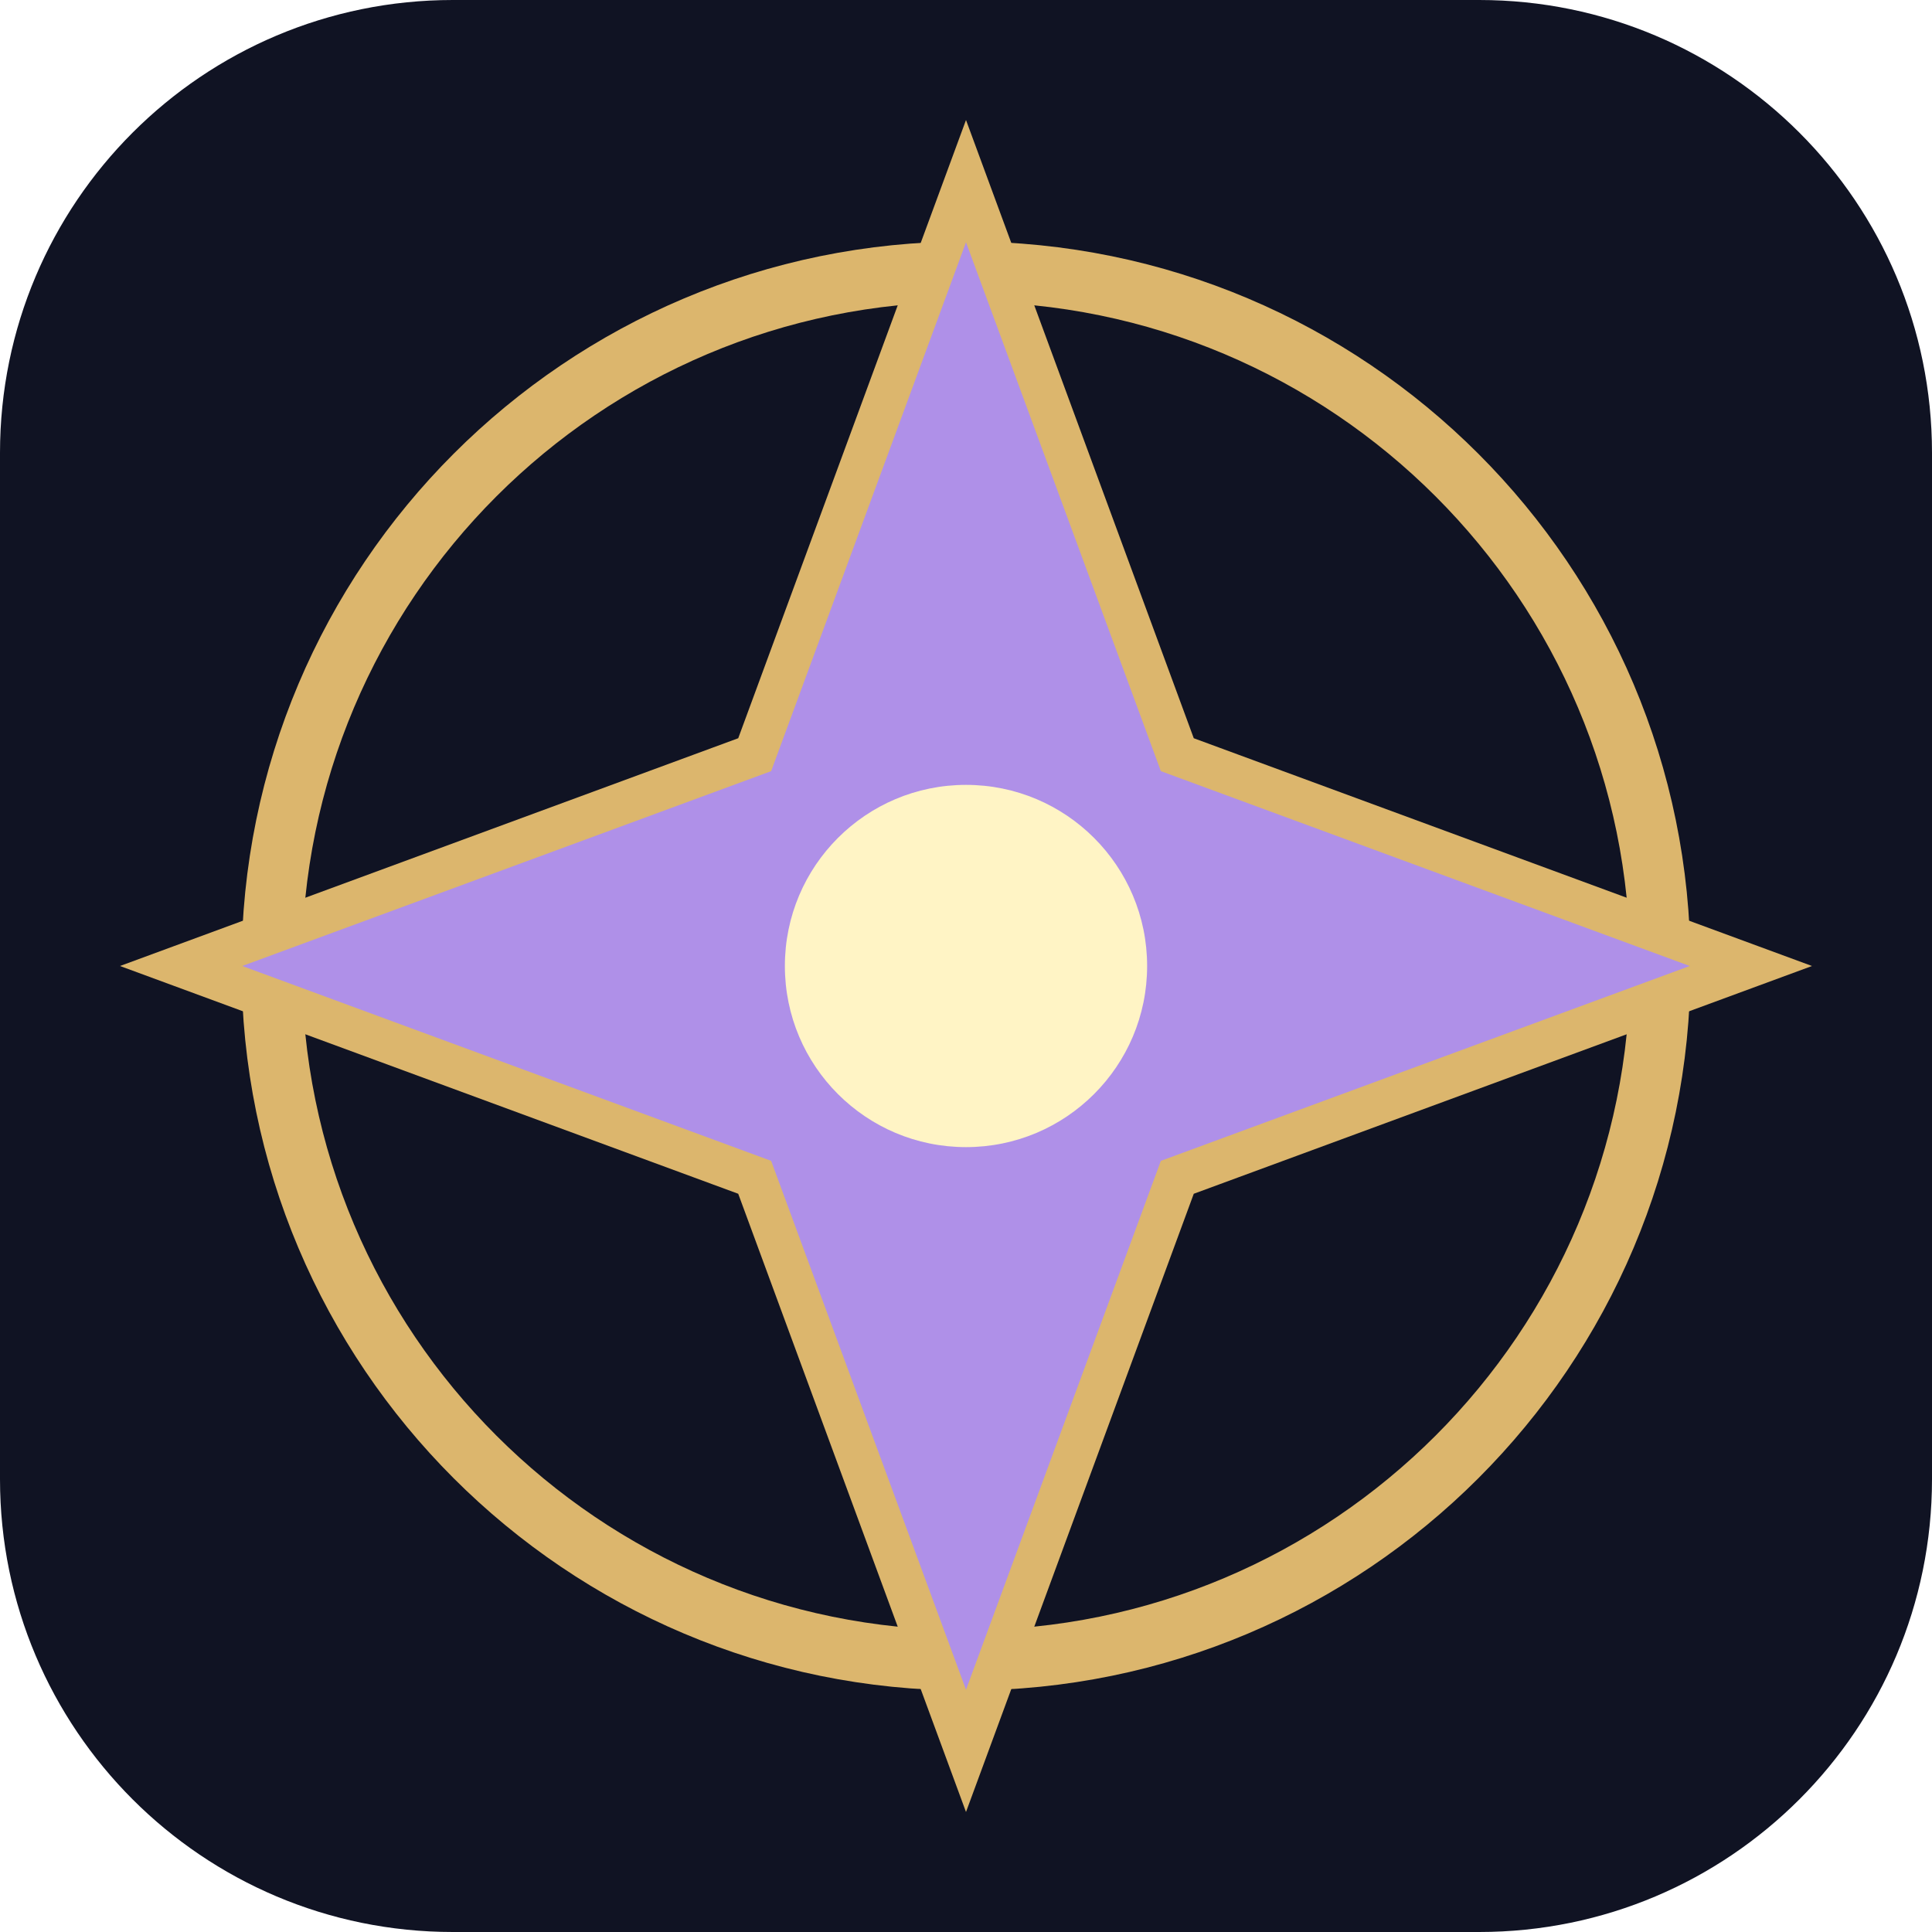
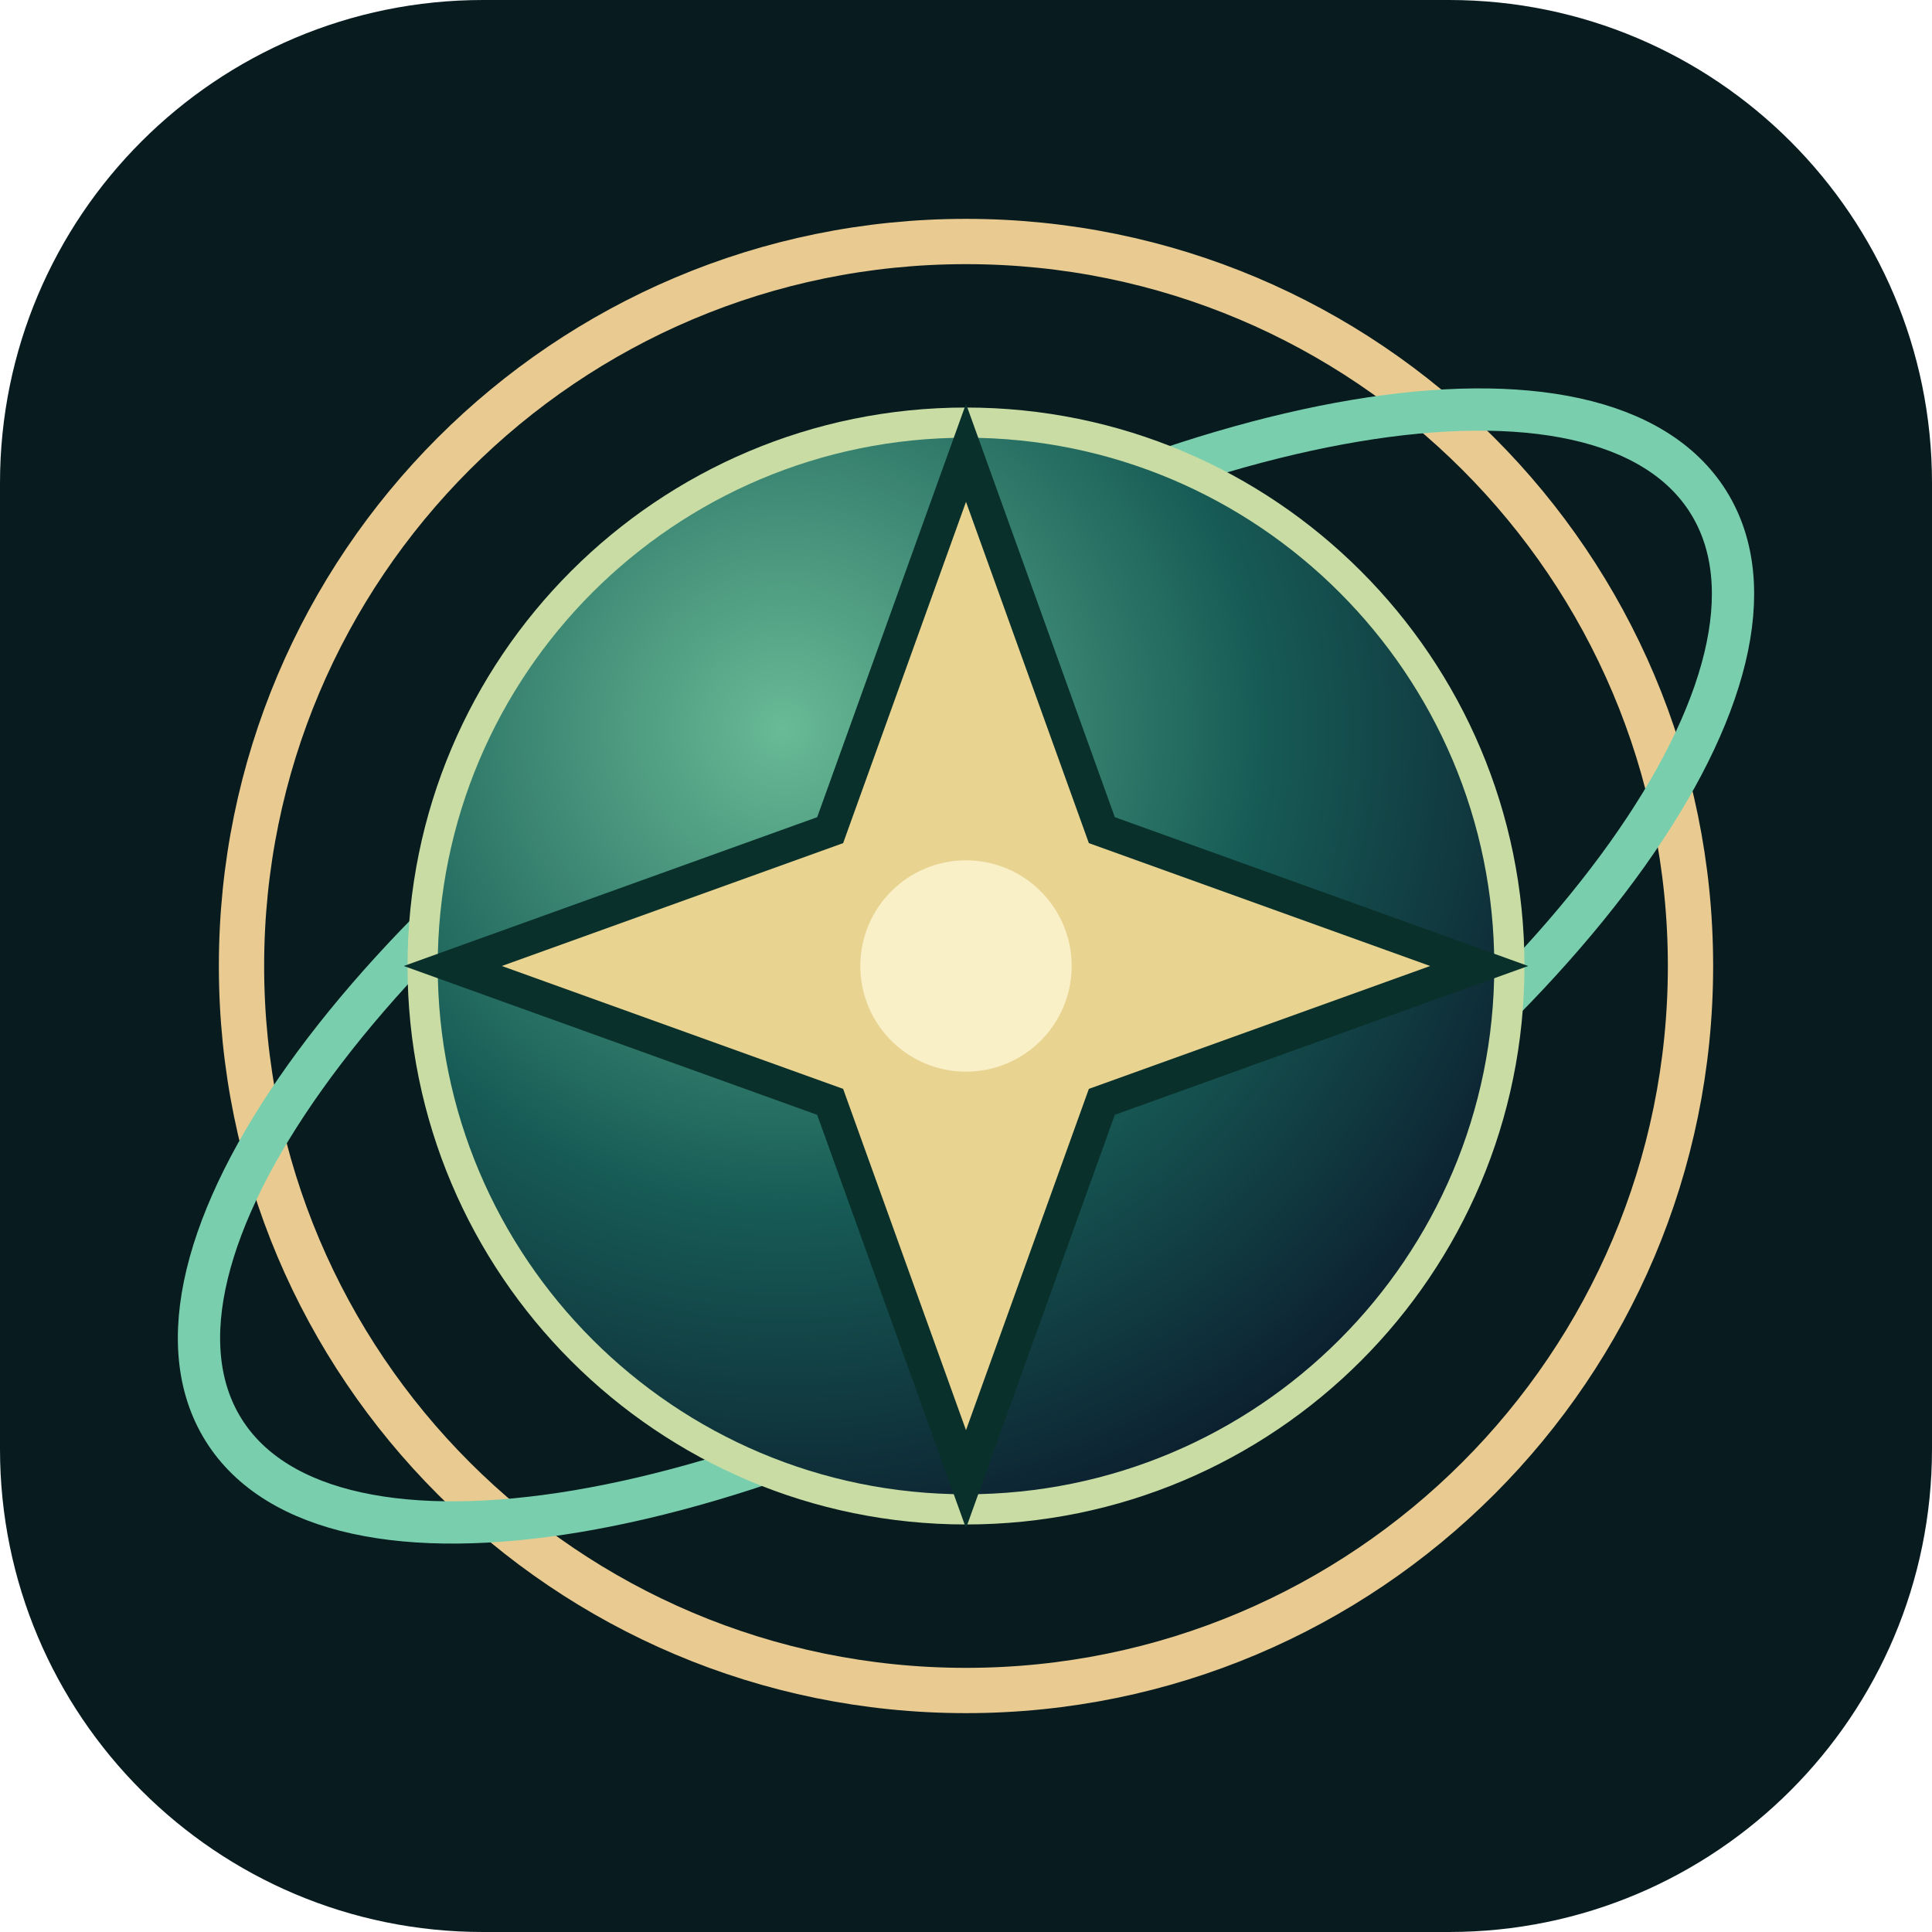
<svg xmlns="http://www.w3.org/2000/svg" viewBox="0 0 64 64">
-   <rect width="64" height="64" rx="15" fill="#101323" />
-   <circle cx="32" cy="32" r="23" fill="none" stroke="#dcb66d" stroke-width="2" />
-   <path d="M32 6L39 25L58 32L39 39L32 58L25 39L6 32L25 25Z" fill="#af90e8" stroke="#dcb66d" stroke-width="1.4" />
-   <circle cx="32" cy="32" r="6" fill="#fff4c5" />
+   <defs>
+     <radialGradient id="g" cx="33%" cy="28%" r="80%">
+       <stop stop-color="#69ba96" />
+       <stop offset=".55" stop-color="#175c56" />
+       <stop offset="1" stop-color="#0b1b2c" />
+     </radialGradient>
+   </defs>
+   <rect width="64" height="64" rx="16" fill="#081c20" />
+   <circle cx="32" cy="32" r="24" fill="none" stroke="#e9cb91" stroke-width="1.5" />
+   <ellipse cx="32" cy="32" rx="29" ry="12" transform="rotate(-32 32 32)" fill="none" stroke="#79cfad" stroke-width="1.4" />
+   <circle cx="32" cy="32" r="18" fill="url(#g)" stroke="#c8dca4" stroke-width="1" />
+   <path d="M32 15L36.5 27.5L49 32L36.5 36.5L32 49L27.5 36.5L15 32L27.5 27.5Z" fill="#e8d391" stroke="#09302a" stroke-width="1.1" />
+   <circle cx="32" cy="32" r="3.5" fill="#faf0c8" />
</svg>
